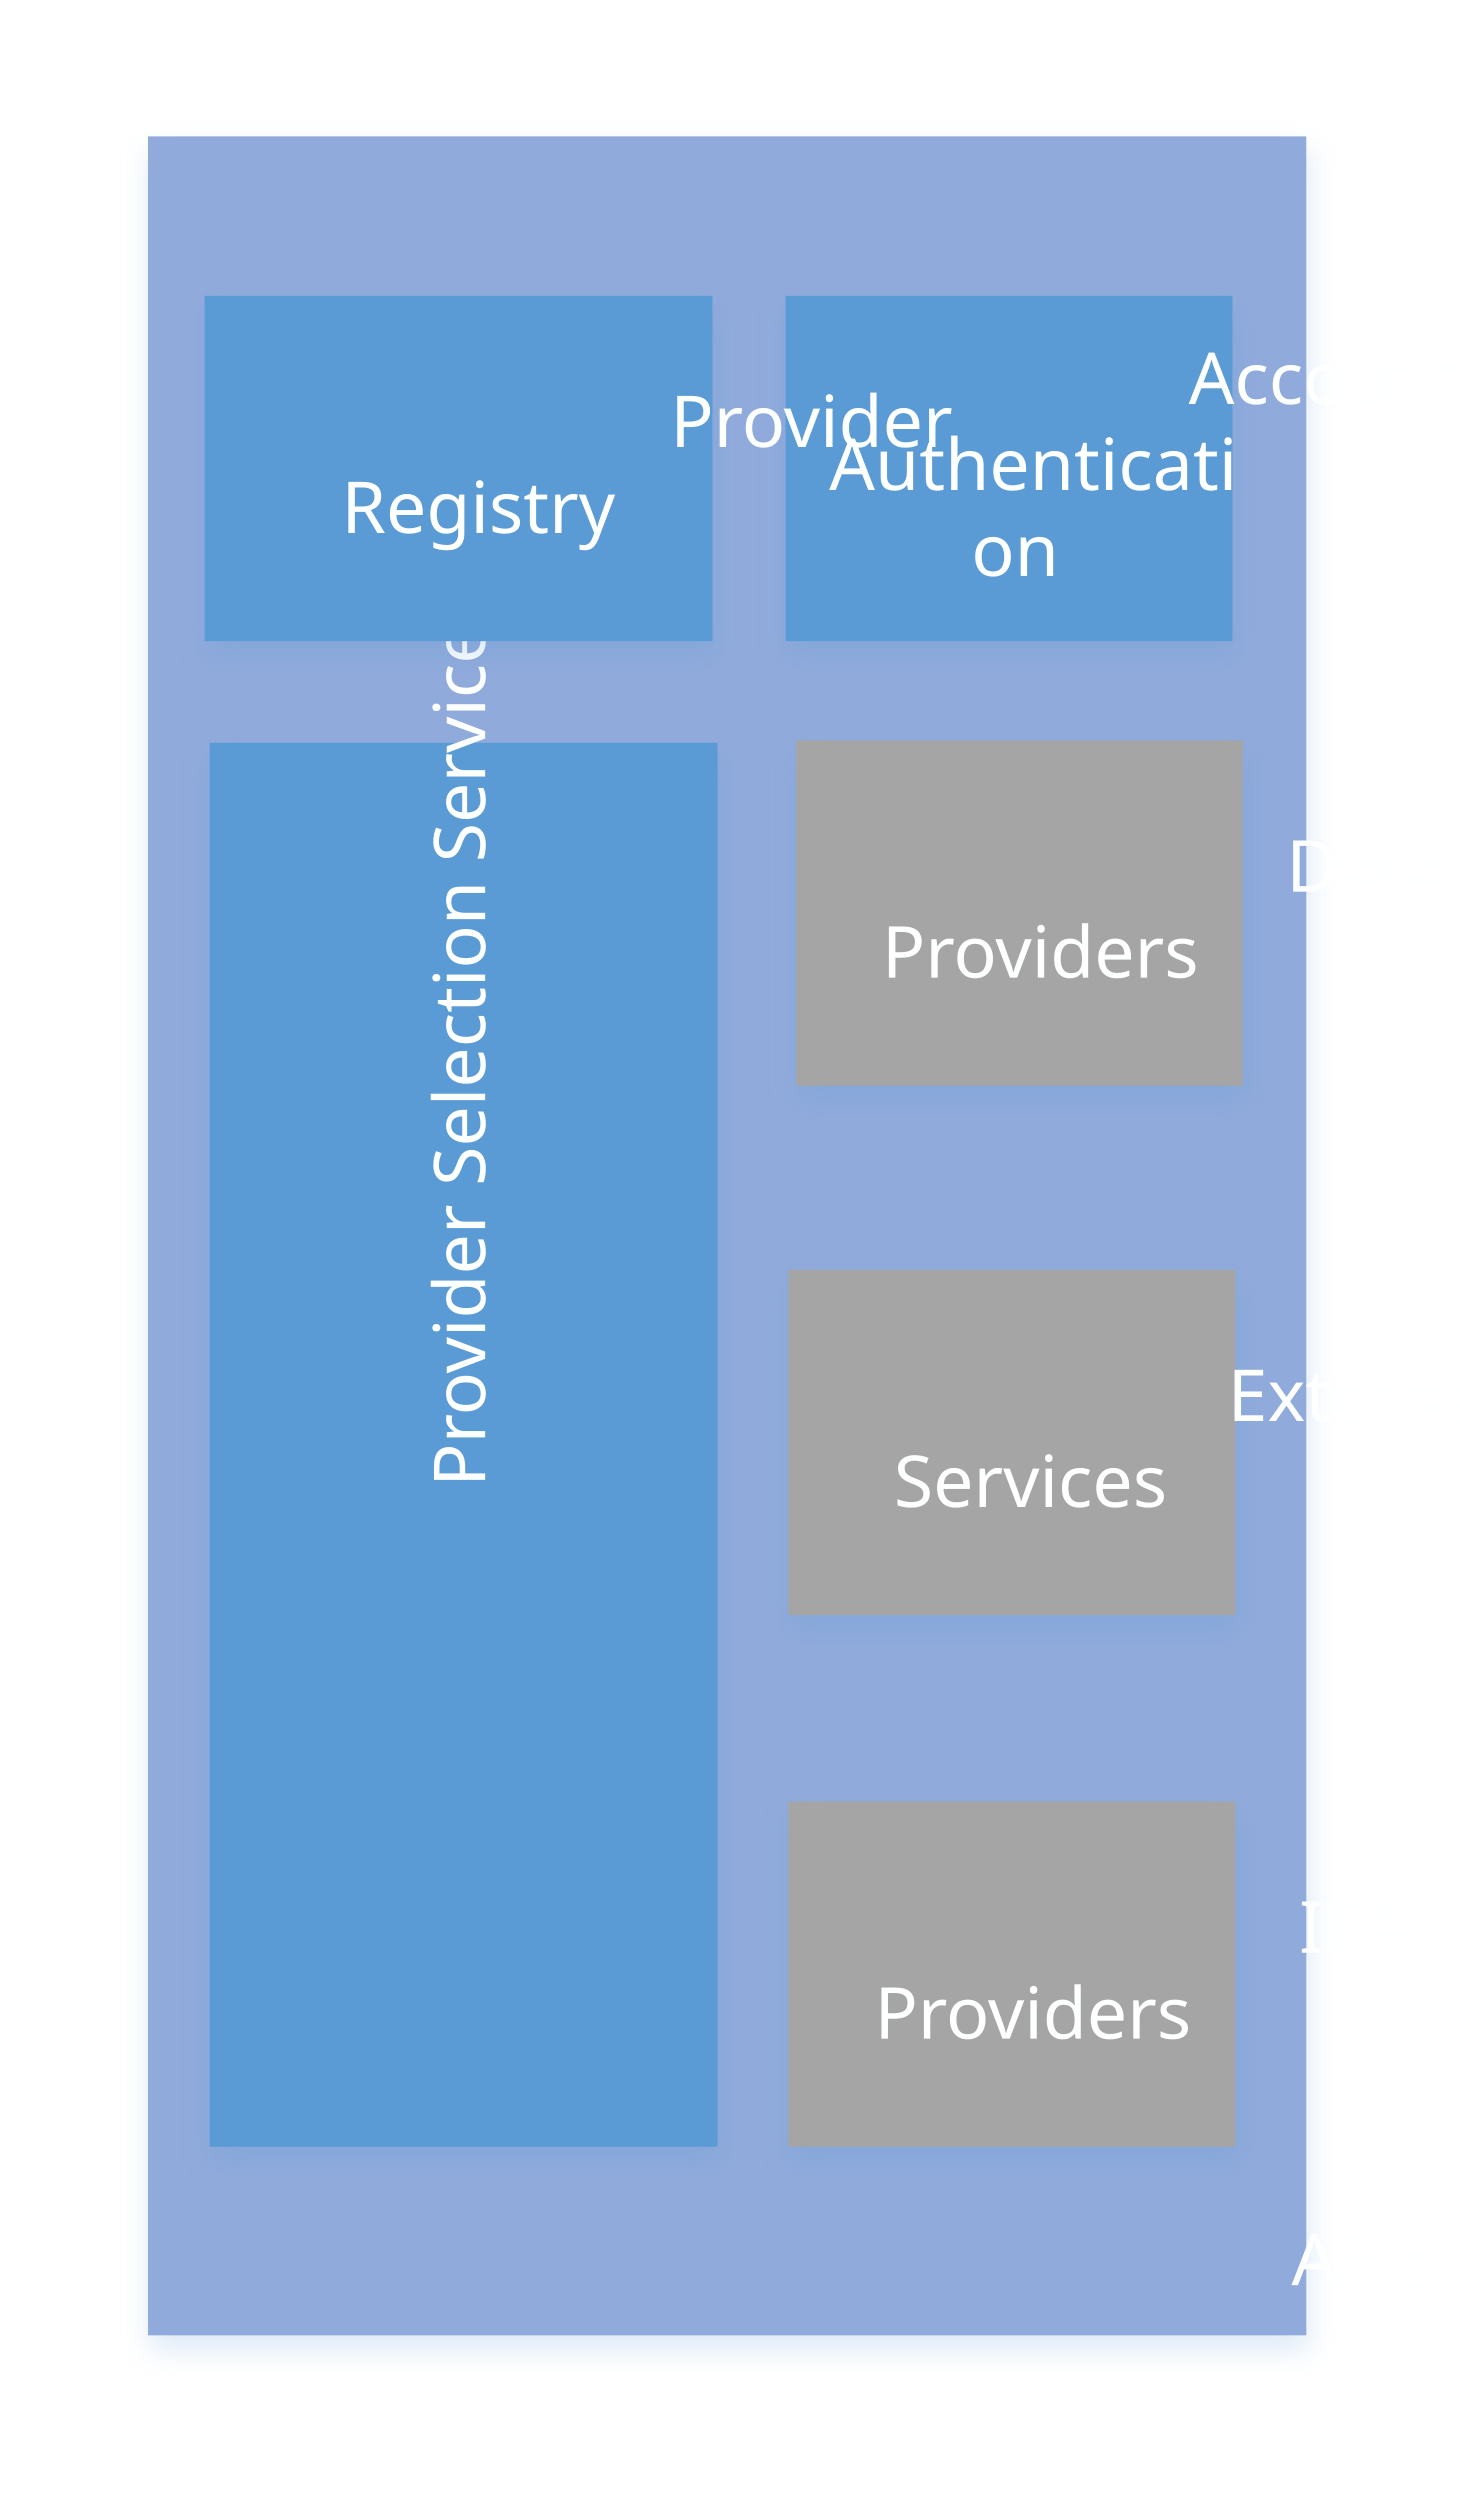
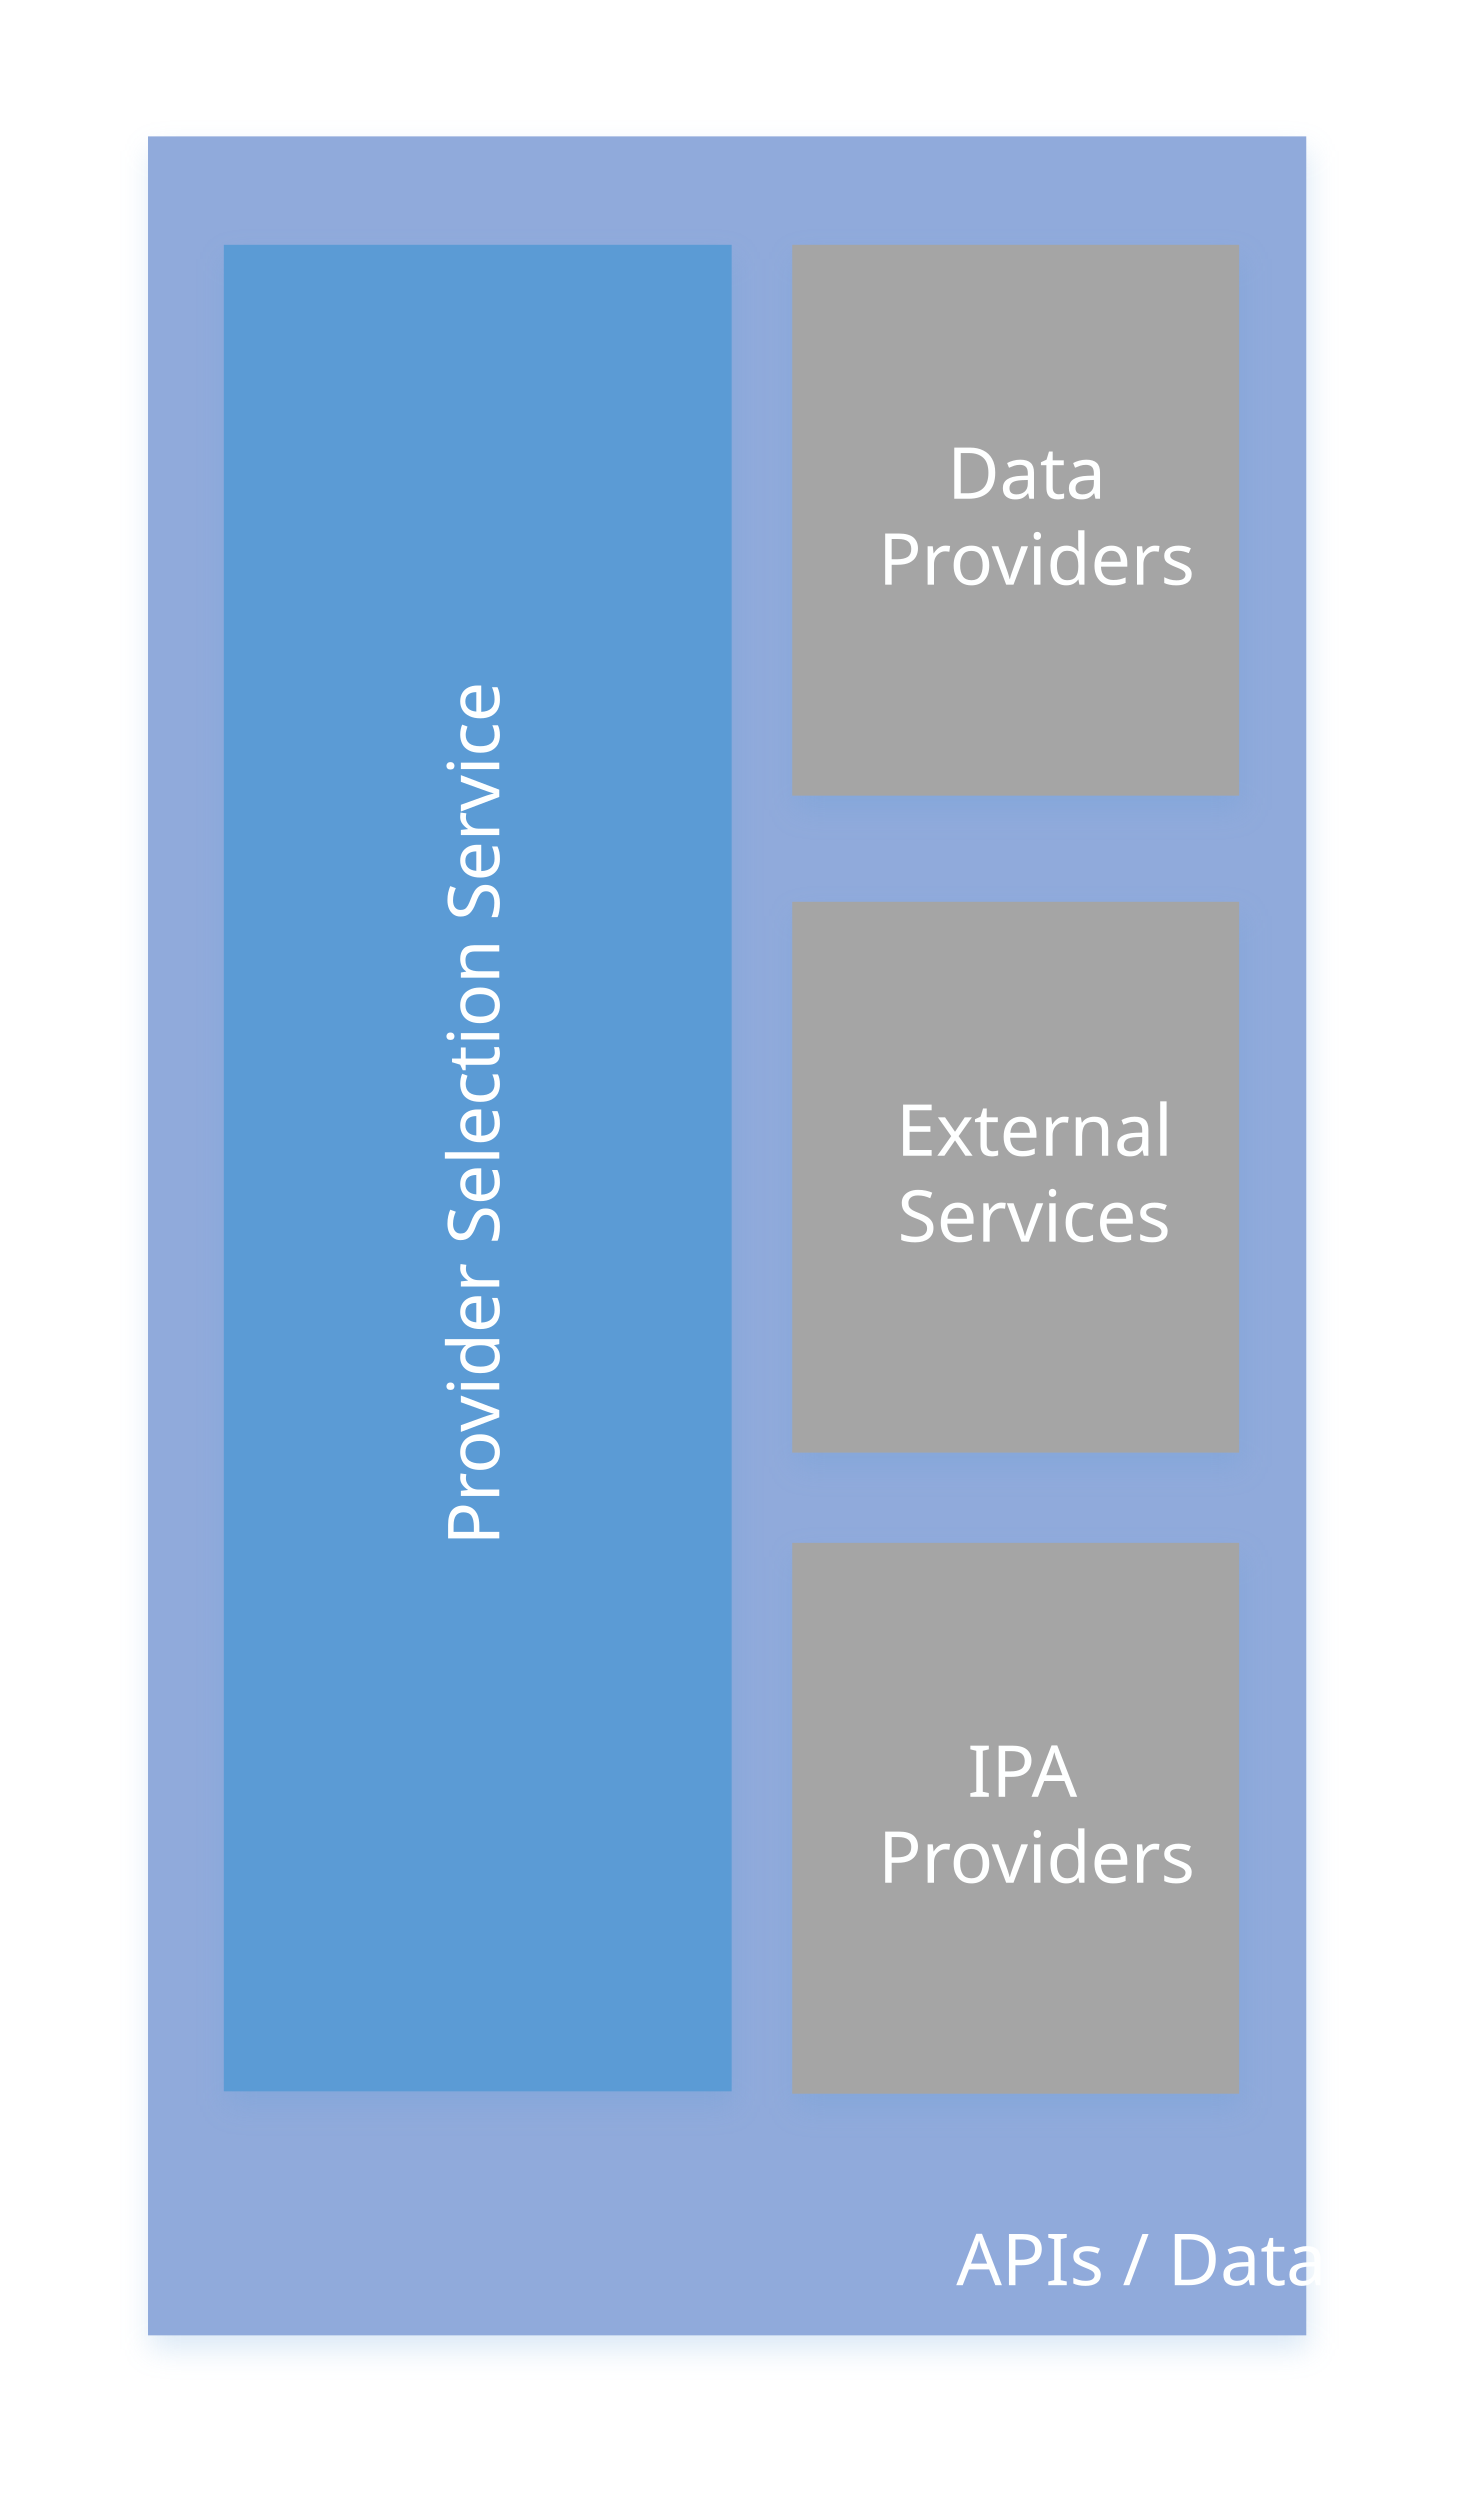
- <svg xmlns="http://www.w3.org/2000/svg" xmlns:ns1="http://schemas.microsoft.com/visio/2003/SVGExtensions/" width="2.828in" height="4.845in" viewBox="0 0 203.626 348.85" xml:space="preserve" color-interpolation-filters="sRGB" class="st8">
-   <ns1:documentProperties ns1:langID="1033" ns1:metric="true" ns1:viewMarkup="false">
-     <ns1:userDefs>
-       <ns1:ud ns1:nameU="msvSubprocessMaster" ns1:prompt="" ns1:val="VT4(Rectangle)" />
-       <ns1:ud ns1:nameU="msvNoAutoConnect" ns1:val="VT0(1):26" />
-     </ns1:userDefs>
-   </ns1:documentProperties>
+ <svg xmlns="http://www.w3.org/2000/svg" width="2.828in" height="4.845in" viewBox="0 0 203.626 348.85" xml:space="preserve" color-interpolation-filters="sRGB" class="st8">
  <style type="text/css">
	
		.st1 {visibility:visible}
		.st2 {fill:#5b9bd5;fill-opacity:0.22;filter:url(#filter_2);stroke:none}
		.st3 {fill:#90aadb;stroke:none;stroke-width:1}
		.st4 {fill:#feffff;font-family:Calibri;font-size:0.833em}
- 		.st5 {fill:#5b9bd5;stroke:none;stroke-width:0.25}
+ 		.st5 {fill:#a5a5a5;stroke:none;stroke-width:0.25}
		.st6 {font-size:1em}
- 		.st7 {fill:#a5a5a5;stroke:none;stroke-width:0.25}
+ 		.st7 {fill:#5b9bd5;stroke:none;stroke-width:0.25}
		.st8 {fill:none;fill-rule:evenodd;font-size:12px;overflow:visible;stroke-linecap:square;stroke-miterlimit:3}
	
	</style>
  <defs id="Filters">
    <filter id="filter_2">
      <feGaussianBlur stdDeviation="2" />
    </filter>
  </defs>
-   <g ns1:mID="0" ns1:index="1" ns1:groupContext="foregroundPage">
-     <ns1:userDefs>
-       <ns1:ud ns1:nameU="msvThemeOrder" ns1:val="VT0(0):26" />
-     </ns1:userDefs>
-     <ns1:pageProperties ns1:drawingScale="0.0393701" ns1:pageScale="0.0393701" ns1:drawingUnits="24" ns1:shadowOffsetX="8.50394" ns1:shadowOffsetY="-8.50394" />
-     <ns1:layer ns1:name="Annotations" ns1:index="0" />
-     <ns1:layer ns1:name="Connector" ns1:index="1" />
-     <g id="shape48-1" ns1:mID="48" ns1:groupContext="shape" transform="translate(20.6544,-22.9728)">
-       <ns1:userDefs>
-         <ns1:ud ns1:nameU="visVersion" ns1:val="VT0(15):26" />
-       </ns1:userDefs>
-       <ns1:textBlock ns1:margins="rect(4,4,4,4)" ns1:tabSpace="42.5197" ns1:verticalAlign="2" />
-       <ns1:textRect cx="80.813" cy="195.425" width="161.63" height="306.85" />
-       <g id="shadow48-2" ns1:groupContext="shadow" ns1:shadowOffsetX="0.345598" ns1:shadowOffsetY="-1.97279" ns1:shadowType="1" transform="matrix(1,0,0,1,0.345598,1.97279)" class="st1">
+   <g>
+     <g id="shape48-1" transform="translate(20.6544,-22.9728)">
+       <g id="shadow48-2" transform="matrix(1,0,0,1,0.345598,1.97279)" class="st1">
        <rect x="0" y="42" width="161.626" height="306.85" class="st2" />
      </g>
      <rect x="0" y="42" width="161.626" height="306.85" class="st3" />
-       <text x="112.78" y="341.85" class="st4" ns1:langID="1031">
-         <ns1:paragraph ns1:horizAlign="2" />
-         <ns1:tabList />APIs / Data</text>
+       <text x="112.78" y="341.85" class="st4">APIs / Data</text>
    </g>
-     <g id="shape45-7" ns1:mID="45" ns1:groupContext="shape" transform="translate(-248.723,299.563) rotate(-90)">
-       <ns1:userDefs>
-         <ns1:ud ns1:nameU="visVersion" ns1:val="VT0(15):26" />
-       </ns1:userDefs>
-       <ns1:textBlock ns1:margins="rect(4,4,4,4)" ns1:tabSpace="42.5197" />
-       <ns1:textRect cx="97.961" cy="313.417" width="195.93" height="70.866" />
-       <g id="shadow45-8" ns1:groupContext="shadow" ns1:shadowOffsetX="0.345598" ns1:shadowOffsetY="-1.97279" ns1:shadowType="1" transform="matrix(1,0,0,1,-1.97279,0.345598)" class="st1">
-         <rect x="0" y="277.984" width="195.921" height="70.866" class="st2" />
+     <g id="shape49-7" transform="translate(110.551,-237.827)">
+       <g id="shadow49-8" transform="matrix(1,0,0,1,0.345598,1.97279)" class="st1">
+         <rect x="0" y="271.984" width="62.362" height="76.866" class="st2" />
      </g>
-       <rect x="0" y="277.984" width="195.921" height="70.866" class="st5" />
-       <text x="45.32" y="316.42" class="st4" ns1:langID="1031">
-         <ns1:paragraph ns1:horizAlign="1" />
-         <ns1:tabList />Provider Selection Service</text>
-     </g>
-     <g id="shape78-13" ns1:mID="78" ns1:groupContext="shape" transform="translate(109.617,-259.382)">
-       <ns1:userDefs>
-         <ns1:ud ns1:nameU="visVersion" ns1:val="VT0(15):26" />
-       </ns1:userDefs>
-       <ns1:textBlock ns1:margins="rect(4,4,4,4)" ns1:tabSpace="42.5197" />
-       <ns1:textRect cx="31.181" cy="324.756" width="62.37" height="48.189" />
-       <g id="shadow78-14" ns1:groupContext="shadow" ns1:shadowOffsetX="0.345598" ns1:shadowOffsetY="-1.97279" ns1:shadowType="1" transform="matrix(1,0,0,1,0.345598,1.97279)" class="st1">
-         <rect x="0" y="300.661" width="62.362" height="48.189" class="st2" />
-       </g>
-       <rect x="0" y="300.661" width="62.362" height="48.189" class="st5" />
-       <text x="9.48" y="315.76" class="st4" ns1:langID="1031">
-         <ns1:paragraph ns1:horizAlign="1" />
-         <ns1:tabList />Accounts /<ns1:newlineChar />
-         <tspan x="6.09" dy="1.2em" class="st6">Authenticati</tspan>
-         <tspan x="25.92" dy="1.2em" class="st6">on</tspan>
+       <rect x="0" y="271.984" width="62.362" height="76.866" class="st5" />
+       <text x="21.64" y="307.42" class="st4">Data <tspan x="12" dy="1.2em" class="st6">Providers</tspan>
      </text>
    </g>
-     <g id="shape79-21" ns1:mID="79" ns1:groupContext="shape" transform="translate(28.5529,-259.382)">
-       <ns1:userDefs>
-         <ns1:ud ns1:nameU="visVersion" ns1:val="VT0(15):26" />
-       </ns1:userDefs>
-       <ns1:textBlock ns1:margins="rect(4,4,4,4)" ns1:tabSpace="42.5197" />
-       <ns1:textRect cx="35.433" cy="324.756" width="70.87" height="48.189" />
-       <g id="shadow79-22" ns1:groupContext="shadow" ns1:shadowOffsetX="0.345598" ns1:shadowOffsetY="-1.97279" ns1:shadowType="1" transform="matrix(1,0,0,1,0.345598,1.97279)" class="st1">
-         <rect x="0" y="300.661" width="70.866" height="48.189" class="st2" />
+     <g id="shape50-14" transform="translate(-246.752,291.827) rotate(-90)">
+       <g id="shadow50-15" transform="matrix(1,0,0,1,-1.97279,0.345598)" class="st1">
+         <rect x="0" y="277.984" width="257.669" height="70.866" class="st2" />
      </g>
-       <rect x="0" y="300.661" width="70.866" height="48.189" class="st5" />
-       <text x="18.21" y="321.76" class="st4" ns1:langID="1031">
-         <ns1:paragraph ns1:horizAlign="1" />
-         <ns1:tabList />Provider<ns1:newlineChar />
-         <tspan x="19.09" dy="1.2em" class="st6">Registry</tspan>
+       <rect x="0" y="277.984" width="257.669" height="70.866" class="st7" />
+       <text x="76.19" y="316.42" class="st4">Provider Selection Service</text>
+     </g>
+     <g id="shape51-20" transform="translate(110.551,-146.15)">
+       <g id="shadow51-21" transform="matrix(1,0,0,1,0.345598,1.97279)" class="st1">
+         <rect x="0" y="271.984" width="62.362" height="76.866" class="st2" />
+       </g>
+       <rect x="0" y="271.984" width="62.362" height="76.866" class="st5" />
+       <text x="14.5" y="307.42" class="st4">External <tspan x="14.69" dy="1.2em" class="st6">Services</tspan>
      </text>
    </g>
-     <g id="shape80-28" ns1:mID="80" ns1:groupContext="shape" transform="translate(111.07,-197.339)">
-       <ns1:userDefs>
-         <ns1:ud ns1:nameU="visVersion" ns1:val="VT0(15):26" />
-       </ns1:userDefs>
-       <ns1:textBlock ns1:margins="rect(4,4,4,4)" ns1:tabSpace="42.5197" />
-       <ns1:textRect cx="31.181" cy="324.756" width="62.37" height="48.189" />
-       <g id="shadow80-29" ns1:groupContext="shadow" ns1:shadowOffsetX="0.345598" ns1:shadowOffsetY="-1.97279" ns1:shadowType="1" transform="matrix(1,0,0,1,0.345598,1.97279)" class="st1">
-         <rect x="0" y="300.661" width="62.362" height="48.189" class="st2" />
+     <g id="shape52-27" transform="translate(110.551,-56.6929)">
+       <g id="shadow52-28" transform="matrix(1,0,0,1,0.345598,1.97279)" class="st1">
+         <rect x="0" y="271.984" width="62.362" height="76.866" class="st2" />
      </g>
-       <rect x="0" y="300.661" width="62.362" height="48.189" class="st7" />
-       <text x="21.64" y="321.76" class="st4" ns1:langID="1031">
-         <ns1:paragraph ns1:horizAlign="1" />
-         <ns1:tabList />Data <tspan x="12" dy="1.2em" class="st6">Providers</tspan>
-       </text>
-     </g>
-     <g id="shape81-35" ns1:mID="81" ns1:groupContext="shape" transform="translate(110.033,-123.472)">
-       <ns1:userDefs>
-         <ns1:ud ns1:nameU="visVersion" ns1:val="VT0(15):26" />
-       </ns1:userDefs>
-       <ns1:textBlock ns1:margins="rect(4,4,4,4)" ns1:tabSpace="42.5197" />
-       <ns1:textRect cx="31.181" cy="324.756" width="62.37" height="48.189" />
-       <g id="shadow81-36" ns1:groupContext="shadow" ns1:shadowOffsetX="0.345598" ns1:shadowOffsetY="-1.97279" ns1:shadowType="1" transform="matrix(1,0,0,1,0.345598,1.97279)" class="st1">
-         <rect x="0" y="300.661" width="62.362" height="48.189" class="st2" />
-       </g>
-       <rect x="0" y="300.661" width="62.362" height="48.189" class="st7" />
-       <text x="14.5" y="321.76" class="st4" ns1:langID="1031">
-         <ns1:paragraph ns1:horizAlign="1" />
-         <ns1:tabList />External <tspan x="14.69" dy="1.2em" class="st6">Services</tspan>
-       </text>
-     </g>
-     <g id="shape82-42" ns1:mID="82" ns1:groupContext="shape" transform="translate(110.033,-49.2756)">
-       <ns1:userDefs>
-         <ns1:ud ns1:nameU="visVersion" ns1:val="VT0(15):26" />
-       </ns1:userDefs>
-       <ns1:textBlock ns1:margins="rect(4,4,4,4)" ns1:tabSpace="42.5197" />
-       <ns1:textRect cx="31.181" cy="324.756" width="62.37" height="48.189" />
-       <g id="shadow82-43" ns1:groupContext="shadow" ns1:shadowOffsetX="0.345598" ns1:shadowOffsetY="-1.97279" ns1:shadowType="1" transform="matrix(1,0,0,1,0.345598,1.97279)" class="st1">
-         <rect x="0" y="300.661" width="62.362" height="48.189" class="st2" />
-       </g>
-       <rect x="0" y="300.661" width="62.362" height="48.189" class="st7" />
-       <text x="24.45" y="321.76" class="st4" ns1:langID="1031">
-         <ns1:paragraph ns1:horizAlign="1" />
-         <ns1:tabList />IPA<ns1:lf />
-         <tspan x="12" dy="1.2em" class="st6">Providers</tspan>
+       <rect x="0" y="271.984" width="62.362" height="76.866" class="st5" />
+       <text x="24.45" y="307.42" class="st4">IPA<tspan x="12" dy="1.2em" class="st6">Providers</tspan>
      </text>
    </g>
  </g>
</svg>
